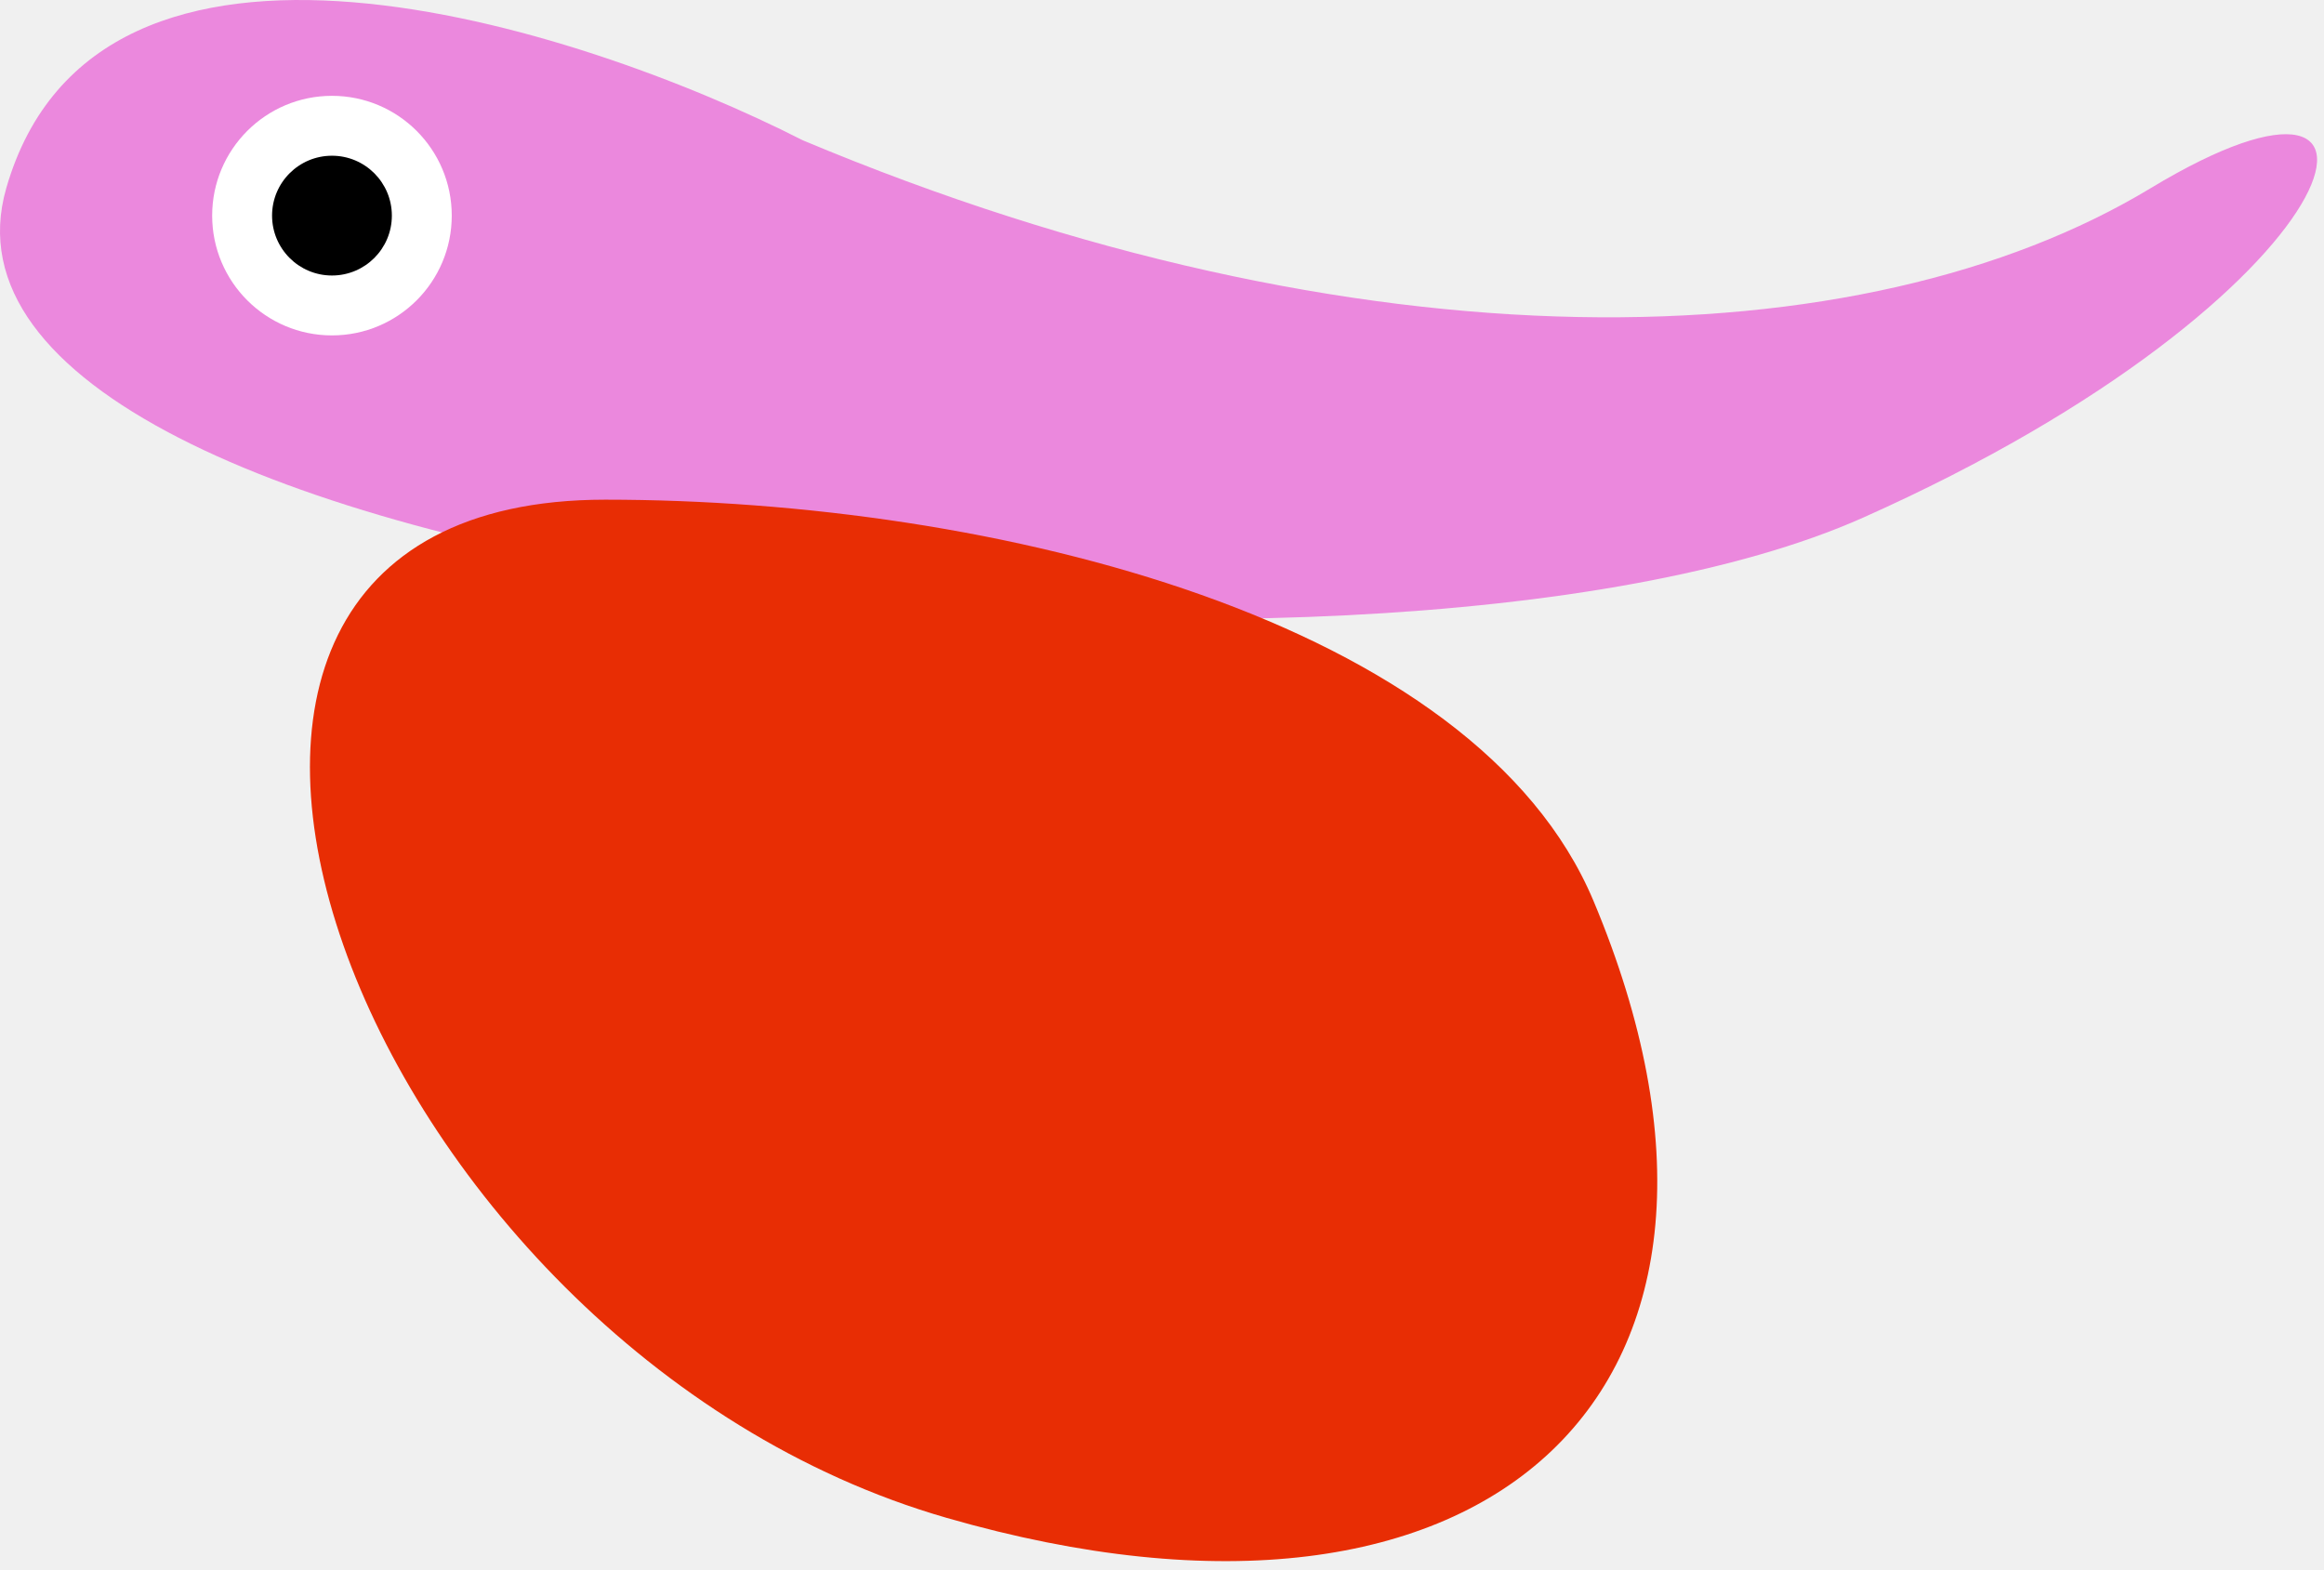
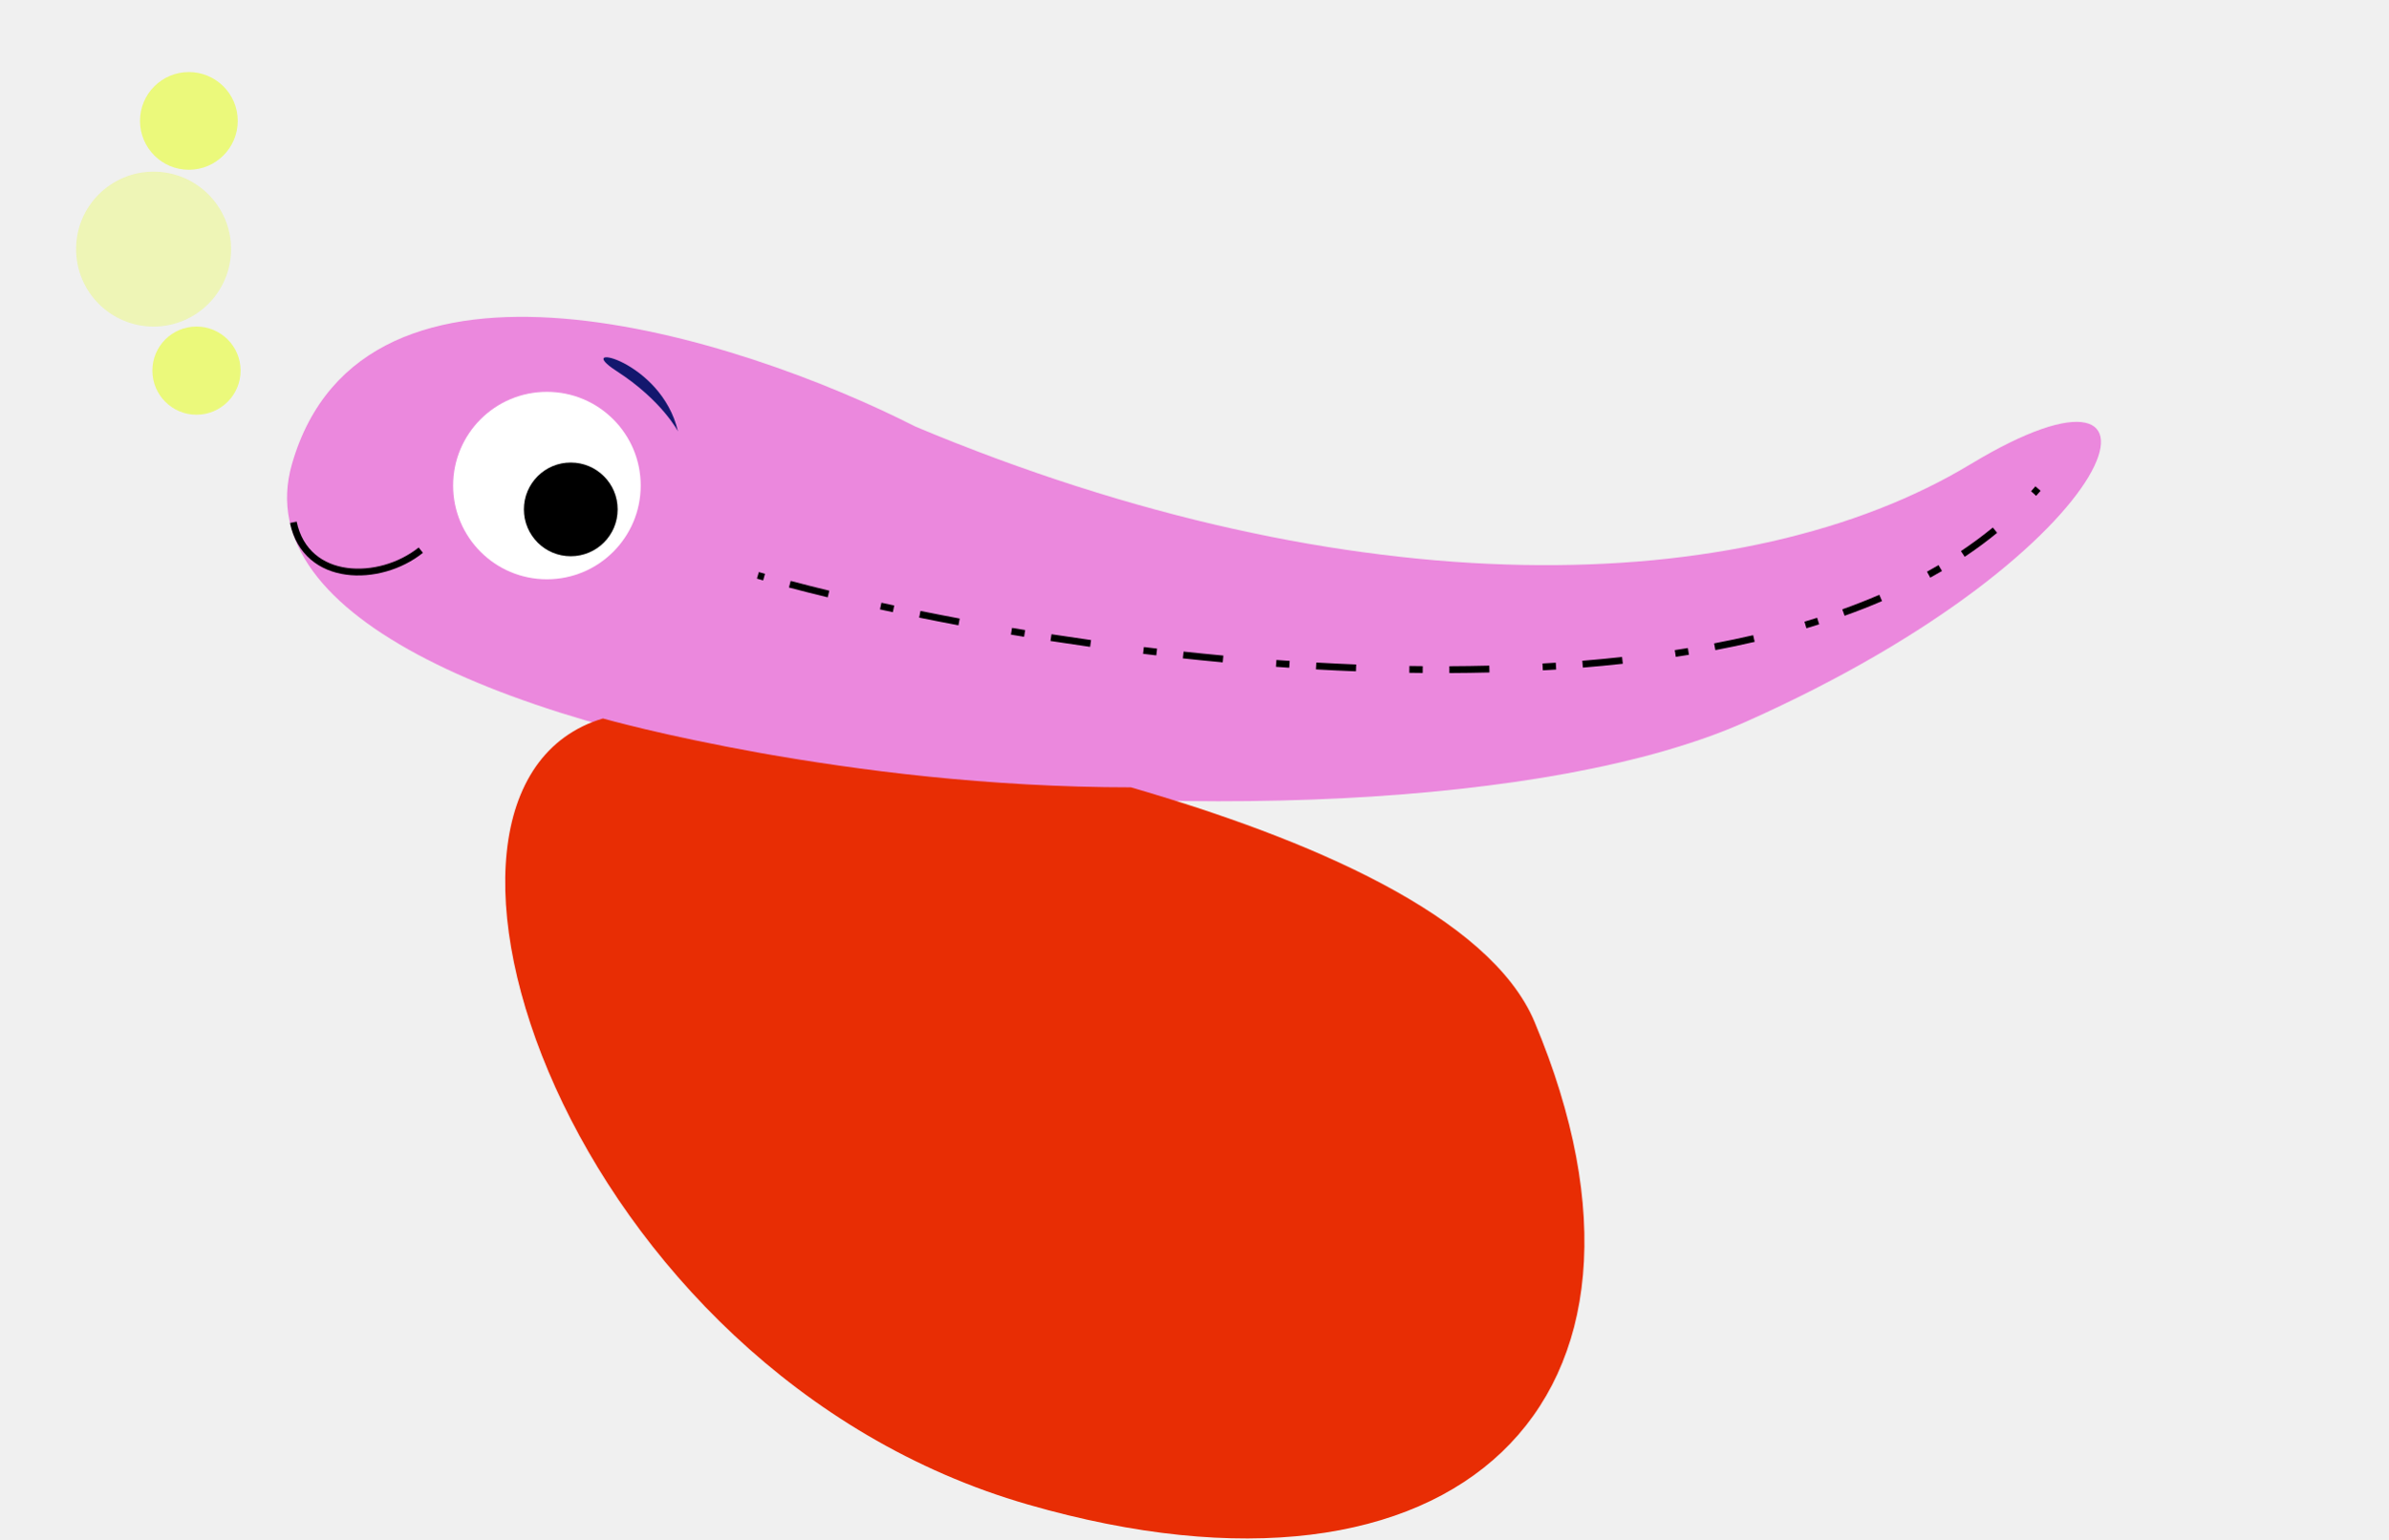
- <svg xmlns="http://www.w3.org/2000/svg" width="194" height="131" viewBox="0 0 194 131" fill="none">
-   <path d="M0.521 15.715C8.121 -10.685 48.021 2.048 67.021 11.715C113.521 31.215 155.521 30.215 179.521 15.715C203.522 1.215 197.021 24.715 155.521 43.215C114.021 61.715 -8.979 48.715 0.521 15.715Z" fill="#EB88DD" />
-   <path d="M133.022 75.214C123.158 51.714 83.022 41.715 50.522 41.714C3.521 41.714 29.711 112.5 79.022 126.714C124.755 139.896 150.022 115.714 133.022 75.214Z" fill="#E82D04" />
-   <circle cx="27.711" cy="18" r="10" fill="white" />
-   <circle cx="27.711" cy="18" r="5" fill="black" />
+ <svg xmlns="http://www.w3.org/2000/svg" width="290" height="187" viewBox="0 0 290 187" fill="none">
+   <path d="M35.449 56.392C44.105 26.325 89.546 40.827 111.185 51.836C164.143 74.044 211.977 72.906 239.311 56.392C266.645 39.877 259.241 66.642 211.977 87.711C164.713 108.781 24.63 93.975 35.449 56.392Z" fill="#EB88DD" />
+   <path d="M92.035 69.903C92.282 69.975 92.532 70.047 92.785 70.119M247.495 59.359C247.319 59.562 247.14 59.763 246.959 59.963M95.915 70.979C97.398 71.373 98.966 71.772 100.61 72.172M106.95 73.634C107.465 73.746 107.985 73.859 108.51 73.971M111.702 74.634C113.252 74.948 114.842 75.258 116.468 75.563M122.83 76.695C123.36 76.784 123.892 76.873 124.428 76.96M127.629 77.47C129.211 77.715 130.816 77.952 132.439 78.18M138.858 79.023C139.392 79.089 139.928 79.153 140.466 79.216M143.687 79.579C145.289 79.751 146.902 79.914 148.524 80.065M154.977 80.601C155.514 80.64 156.052 80.678 156.591 80.714M159.827 80.915C161.441 81.007 163.059 81.085 164.678 81.15M171.152 81.33C171.693 81.338 172.233 81.345 172.773 81.35M176.01 81.359C177.634 81.352 179.255 81.329 180.87 81.289M187.34 81.029C187.88 80.999 188.418 80.966 188.956 80.932M192.189 80.697C193.814 80.564 195.428 80.411 197.027 80.235M203.447 79.396C203.98 79.314 204.511 79.23 205.04 79.144M208.238 78.578C209.846 78.273 211.432 77.941 212.994 77.58M219.25 75.932C219.769 75.778 220.285 75.619 220.798 75.457M223.868 74.423C225.414 73.871 226.922 73.28 228.39 72.65M234.211 69.82C234.688 69.557 235.159 69.29 235.624 69.017M238.365 67.302C239.727 66.392 241.03 65.431 242.269 64.415" stroke-width="0.829" stroke="black" />
+   <path d="M35.616 63.458C37.167 70.826 46.123 70.826 51.099 66.845" stroke-width="0.829" stroke="black" />
+   <circle cx="5.356" cy="5.356" r="5.356" transform="matrix(-1 0 0 1 29.2148 39.6729)" fill="#EBF97B" />
+   <circle opacity="0.5" cx="9.409" cy="9.409" r="9.409" transform="matrix(-1 0 0 1 28.0566 20.8555)" fill="#EBF97B" />
+   <circle cx="5.935" cy="5.935" r="5.935" transform="matrix(-1 0 0 1 28.8691 8.75293)" fill="#EBF97B" />
+   <path d="M124.853 182.807C176.937 197.821 205.714 170.279 186.353 124.154C180.92 111.212 158.77 101.865 137.341 95.662C102.746 95.662 73.217 87.295 73.217 87.295C45.136 95.662 68.693 166.619 124.853 182.807Z" fill="#E82D04" />
+   <circle cx="66.414" cy="58.994" r="11.389" fill="white" />
+   <path d="M82.325 52.411C82.325 52.411 80.406 48.652 74.834 45.052C69.265 41.45 80.314 43.708 82.325 52.411Z" fill="#13176E" />
+   <circle cx="69.31" cy="61.889" r="5.694" fill="black" />
</svg>
